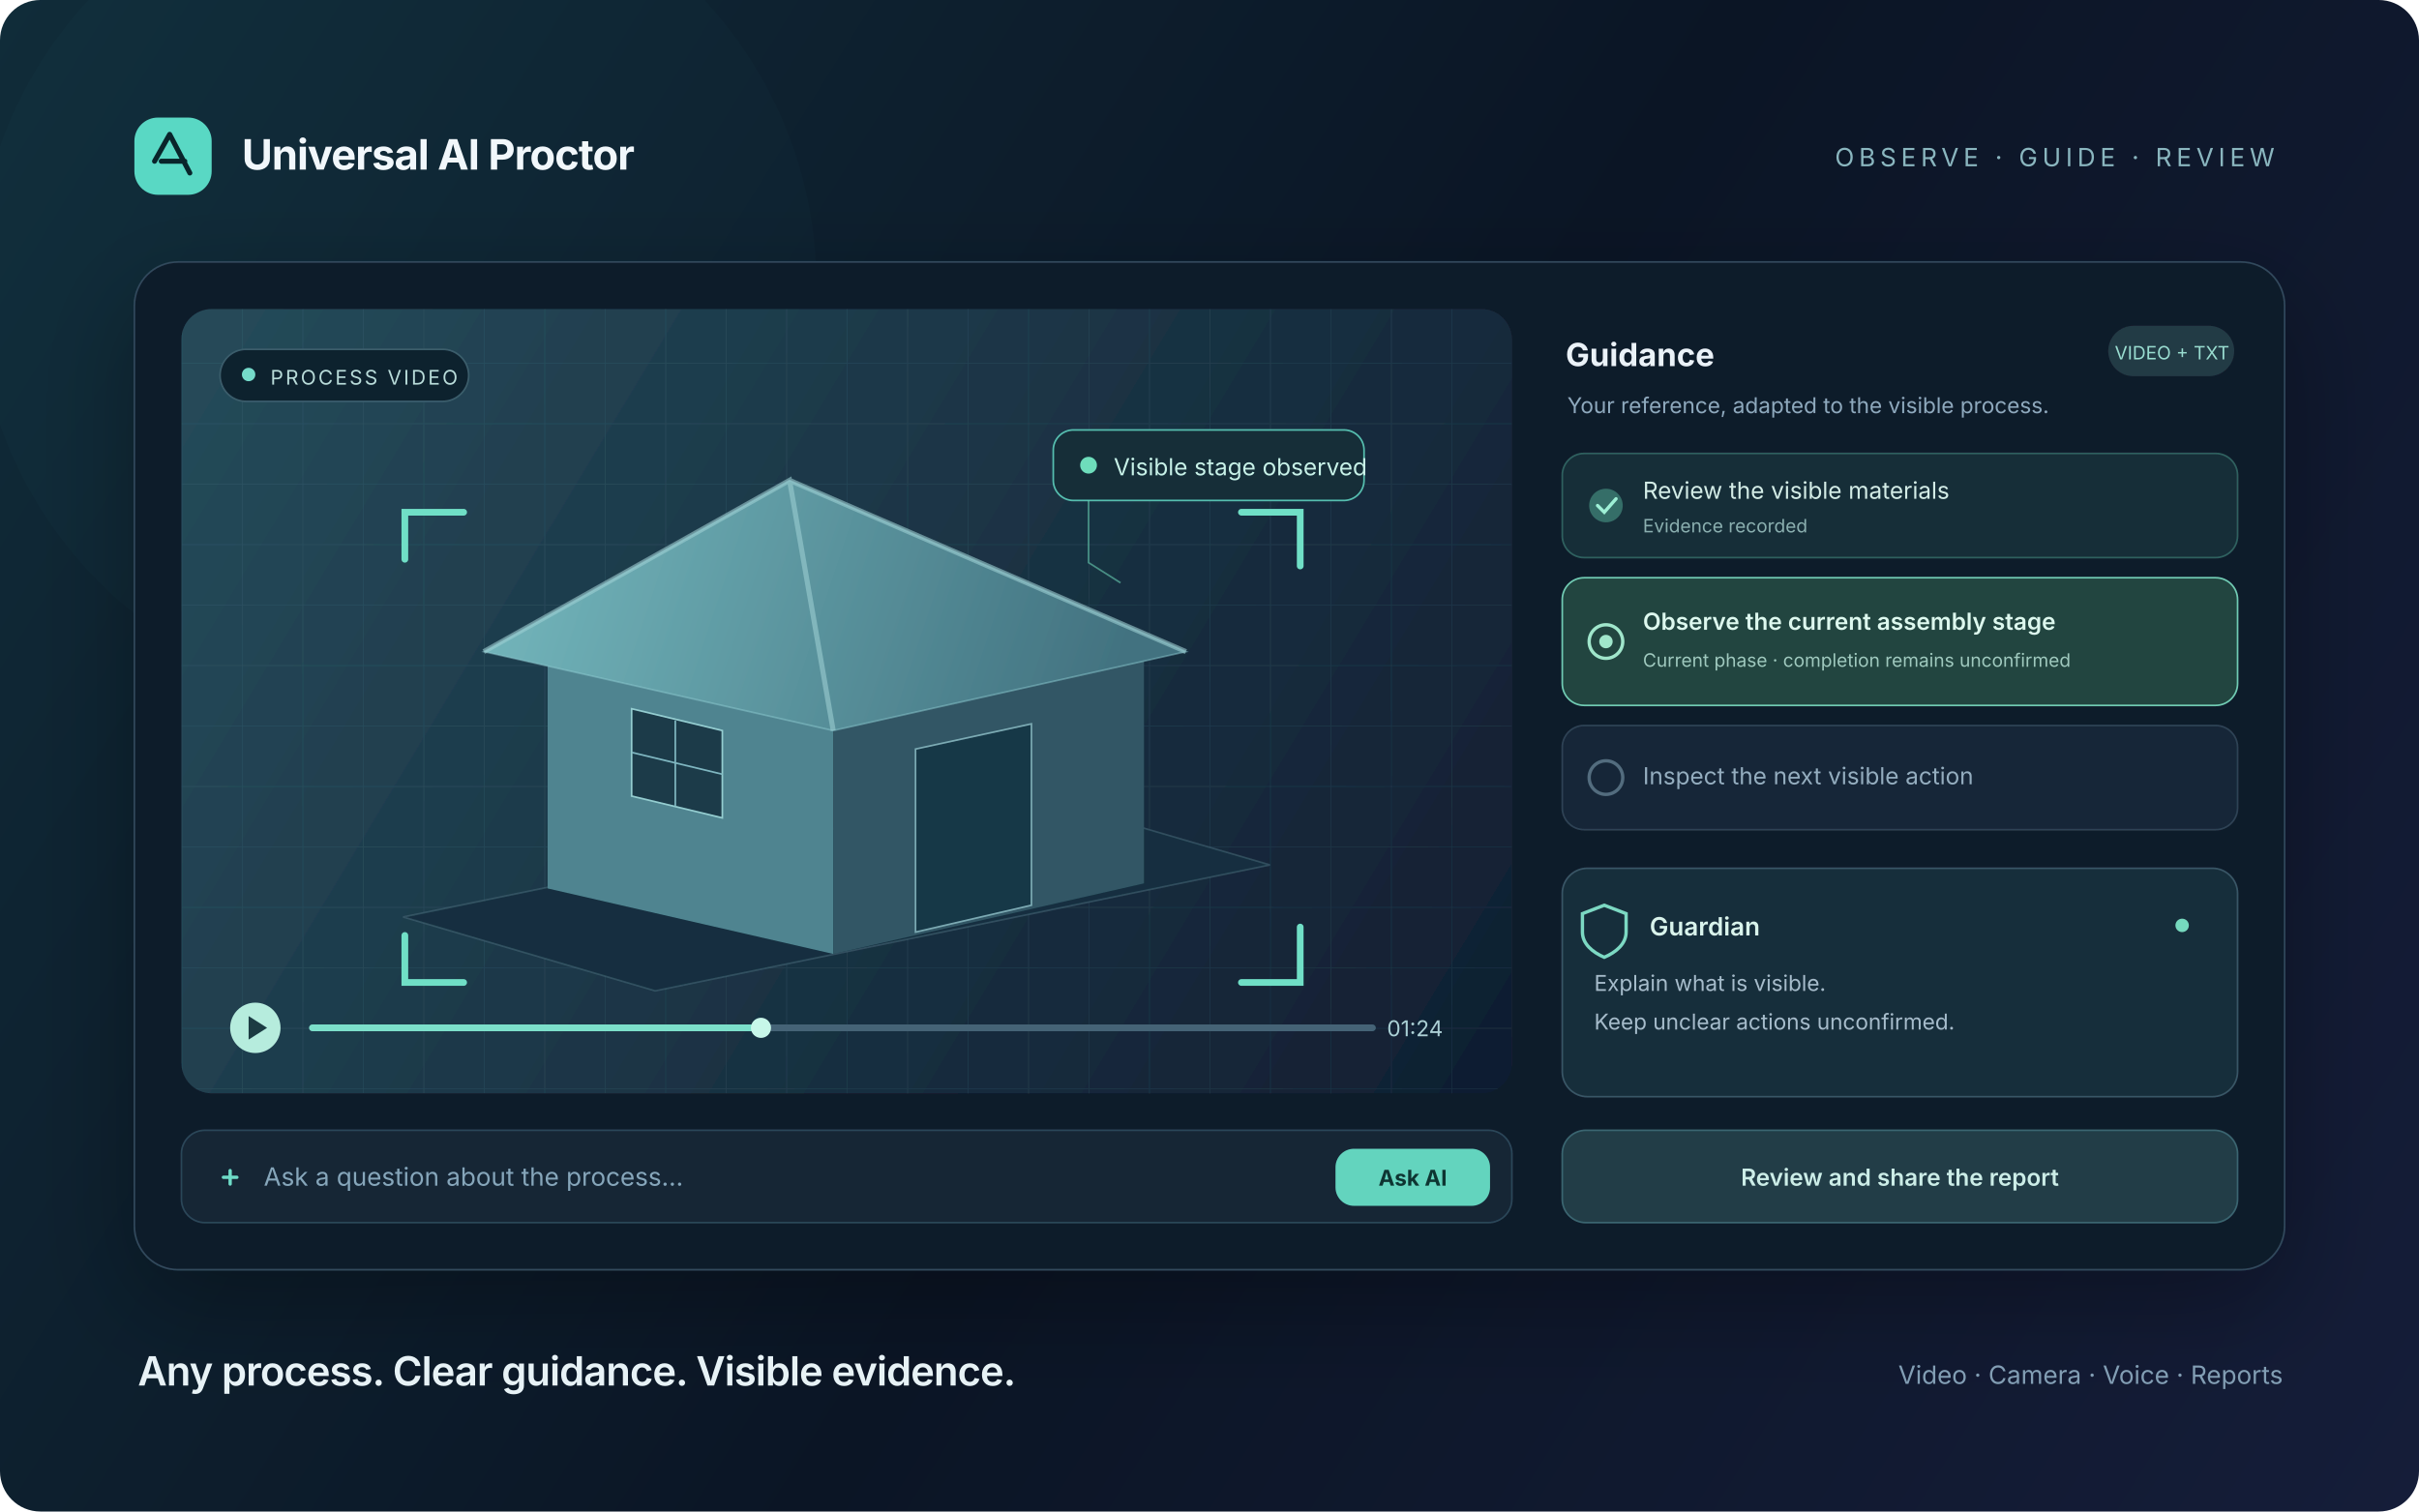
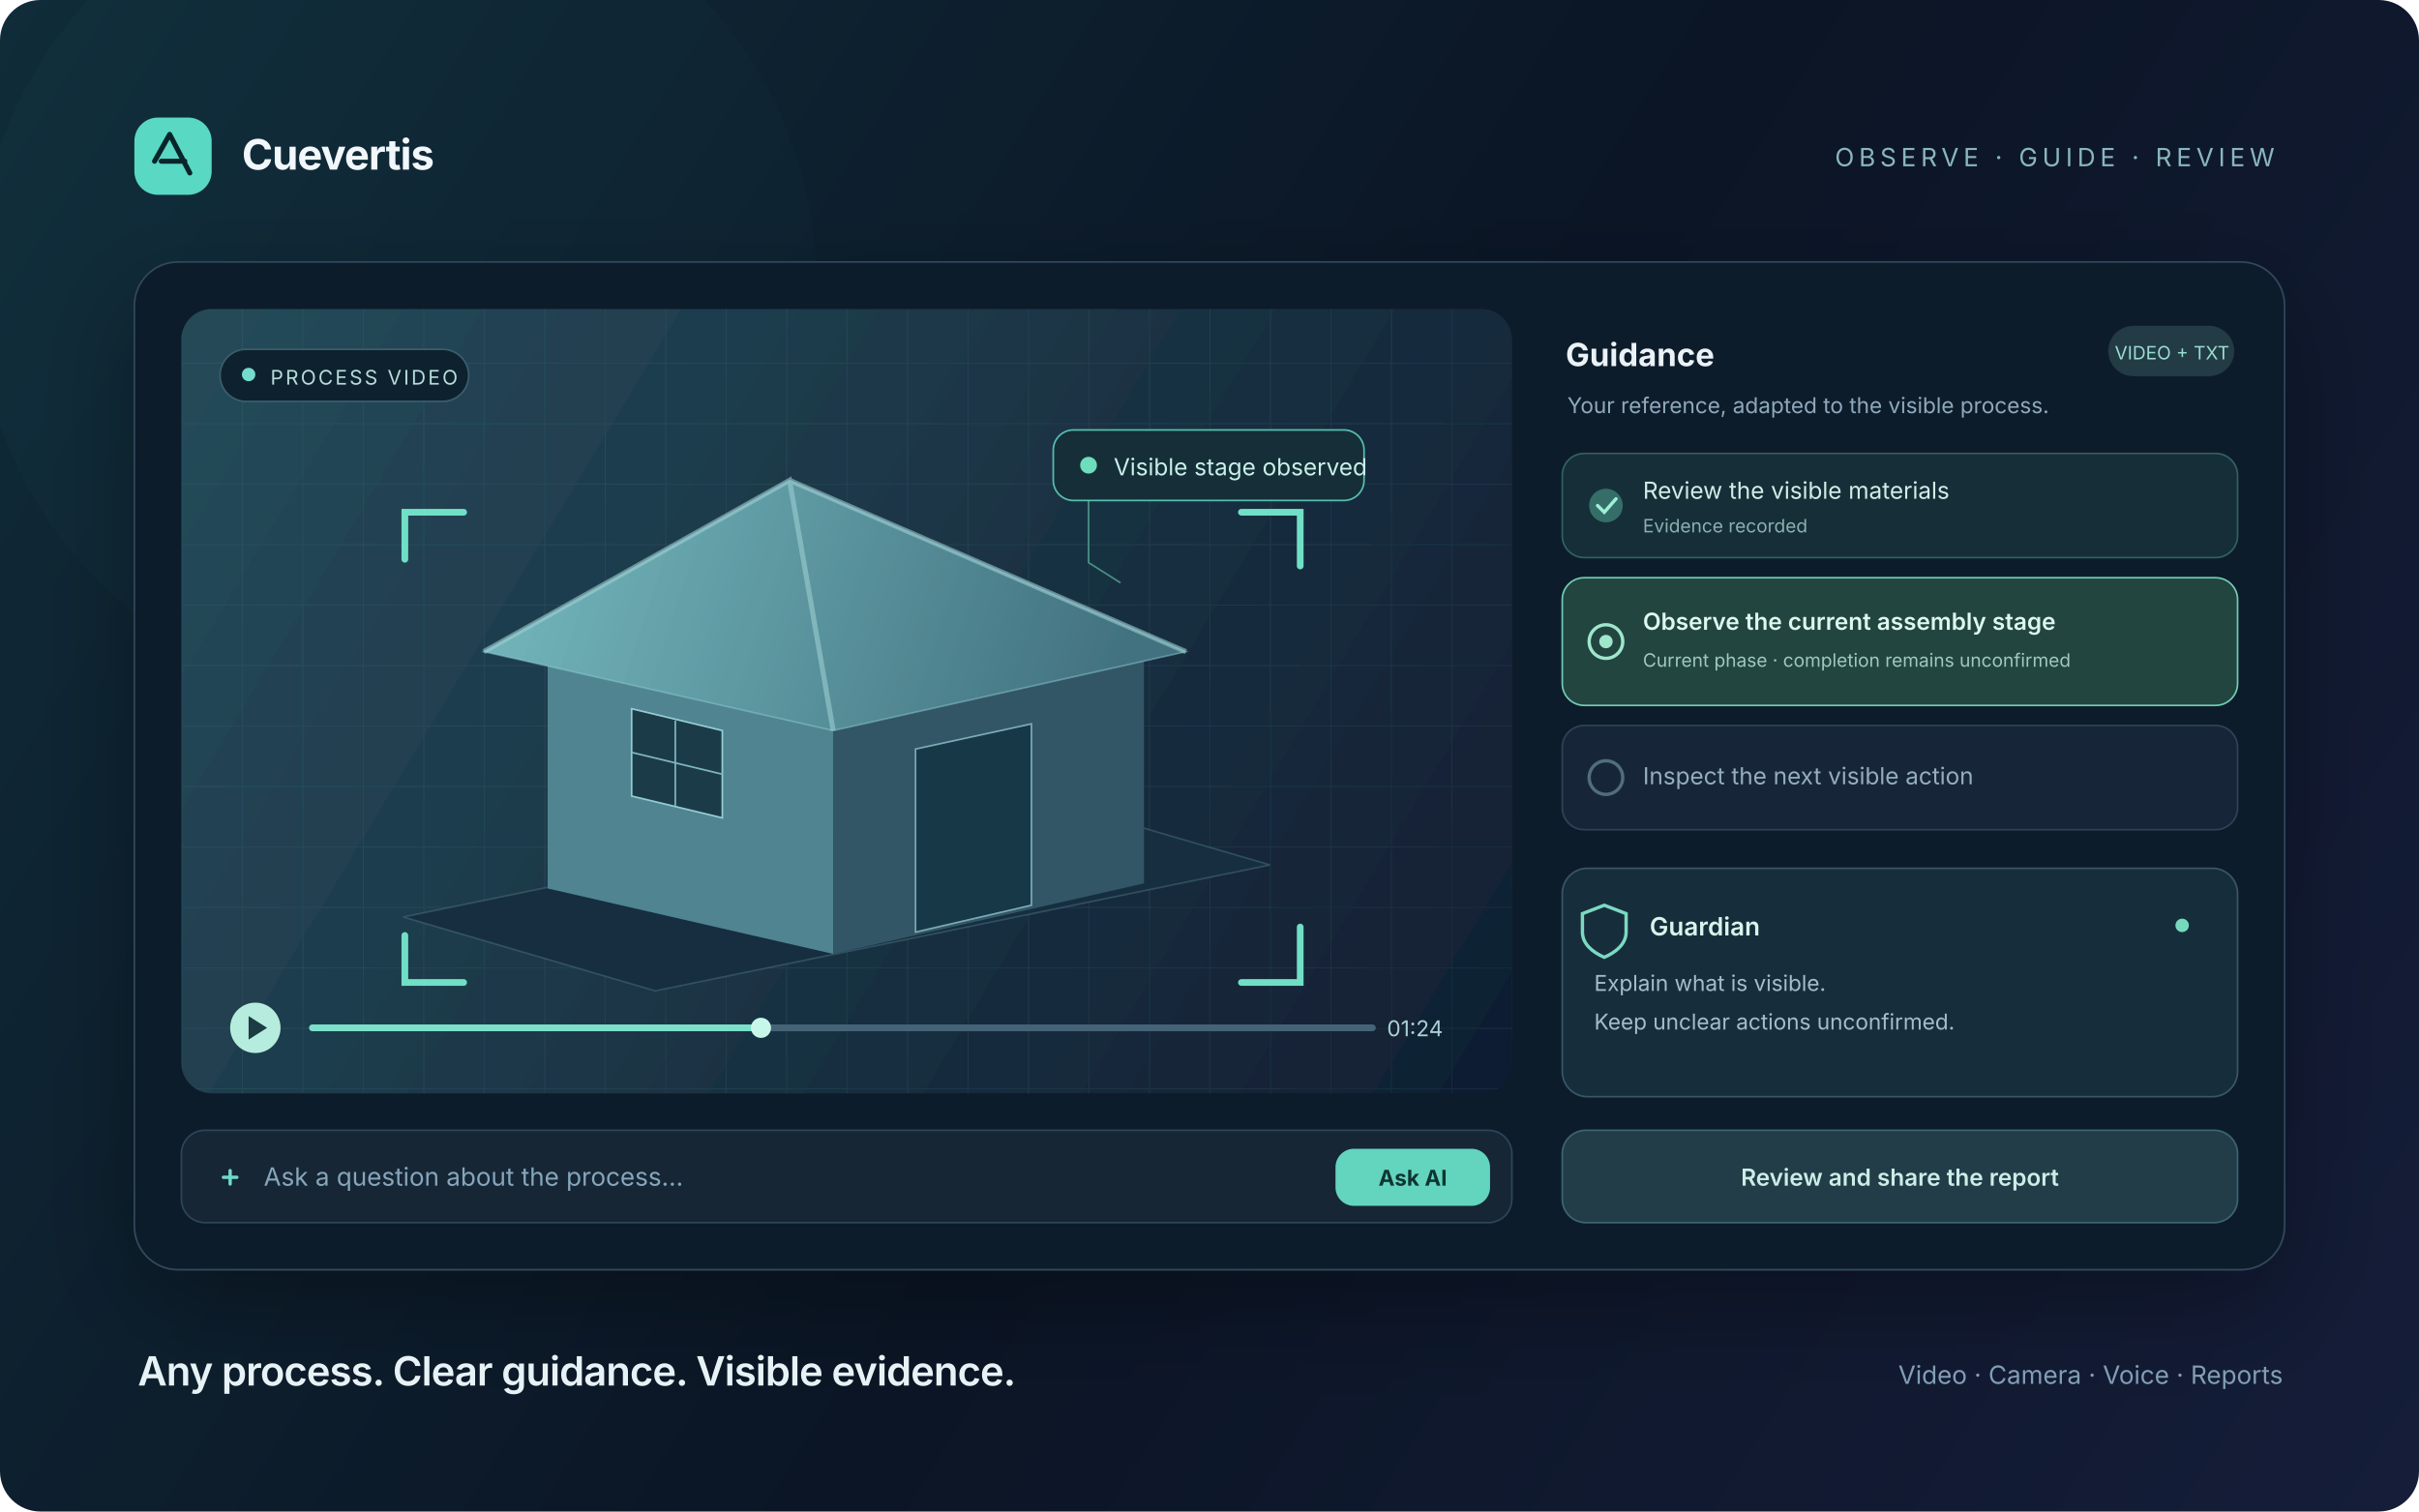
<svg xmlns="http://www.w3.org/2000/svg" width="1440" height="900" viewBox="0 0 1440 900" fill="none">
  <defs>
    <linearGradient id="bg" x1="0" y1="0" x2="1440" y2="900" gradientUnits="userSpaceOnUse">
      <stop stop-color="#102C39" />
      <stop offset=".52" stop-color="#0B1525" />
      <stop offset="1" stop-color="#151D39" />
    </linearGradient>
    <linearGradient id="frame" x1="130" y1="190" x2="893" y2="649" gradientUnits="userSpaceOnUse">
      <stop stop-color="#254A59" />
      <stop offset="1" stop-color="#101E31" />
    </linearGradient>
    <linearGradient id="roof" x1="302" y1="361" x2="641" y2="473" gradientUnits="userSpaceOnUse">
      <stop stop-color="#71B3B9" />
      <stop offset="1" stop-color="#427280" />
    </linearGradient>
    <filter id="shadow" x="-30%" y="-30%" width="160%" height="180%">
      <feDropShadow dx="0" dy="22" stdDeviation="30" flood-color="#000" flood-opacity=".3" />
    </filter>
    <pattern id="grid" width="36" height="36" patternUnits="userSpaceOnUse">
      <path d="M36 0H0V36" stroke="#6AABB5" stroke-opacity=".1" />
    </pattern>
  </defs>
  <rect width="1440" height="900" rx="24" fill="url(#bg)" />
  <circle cx="236" cy="170" r="250" fill="#37AFAA" opacity=".025" />
  <g font-family="Inter, Arial, sans-serif">
    <rect x="80" y="70" width="46" height="46" rx="14" fill="#59D8C4" />
    <path d="M92 96L101 80L113 103M96 96H110" stroke="#09252B" stroke-width="3" stroke-linecap="round" stroke-linejoin="round" />
-     <text x="144" y="101" fill="#F1F7FB" font-size="25" font-weight="700" letter-spacing="-.5">Universal AI Proctor</text>
+     <text x="144" y="101" fill="#F1F7FB" font-size="25" font-weight="700" letter-spacing="-.5">Cuevertis</text>
    <text x="1354" y="99" text-anchor="end" fill="#8AB6BF" font-size="15" letter-spacing="2.8">OBSERVE · GUIDE · REVIEW</text>
    <g filter="url(#shadow)">
      <rect x="80" y="156" width="1280" height="600" rx="26" fill="#101B2A" stroke="#30485B" />
      <rect x="108" y="184" width="792" height="467" rx="18" fill="url(#frame)" />
      <rect x="108" y="184" width="792" height="467" rx="18" fill="url(#grid)" />
      <rect x="131" y="208" width="148" height="31" rx="15.5" fill="#0D202E" stroke="#3B5D6B" />
      <circle cx="148" cy="223" r="4" fill="#74DBCA" />
      <text x="161" y="229" fill="#B8DCD9" font-size="12" letter-spacing="1.3">PROCESS VIDEO</text>
      <path d="M240 546L390 590L756 515L605 471L240 546Z" fill="#142F3F" stroke="#547686" stroke-opacity=".45" />
      <path d="M326 388L326 529L496 568L496 425L326 388Z" fill="#4F8490" />
      <path d="M496 425L681 387L681 526L496 568L496 425Z" fill="#315665" />
      <path d="M288 388L470 286L706 388L496 435L288 388Z" fill="url(#roof)" stroke="#8CCBD0" stroke-opacity=".5" />
      <path d="M288 388L470 286L496 435M470 286L706 388" stroke="#9ECFD3" stroke-width="3" stroke-opacity=".58" />
      <path d="M376 422L430 435L430 487L376 474V422Z" fill="#1B3B4A" stroke="#94CDD0" />
      <path d="M402 429V480M376 448L430 461" stroke="#7FB6C0" />
      <path d="M545 446L614 431V539L545 555V446Z" fill="#173747" stroke="#7BAAB3" />
      <path d="M241 333V305H276M739 305H774V337M241 557V585H276M739 585H774V552" stroke="#70DFC6" stroke-width="4" stroke-linecap="round" />
      <rect x="627" y="256" width="185" height="42" rx="12" fill="#122E39" stroke="#57BEAF" />
      <circle cx="648" cy="277" r="5" fill="#6EDDBB" />
      <text x="663" y="283" fill="#C8F1E7" font-size="14">Visible stage observed</text>
      <path d="M648 298V335L667 347" stroke="#6EDDBB" stroke-opacity=".55" />
      <rect x="137" y="597" width="30" height="30" rx="15" fill="#B6ECDD" />
      <path d="M148 605L159 612L148 619V605Z" fill="#1A3B43" />
      <path d="M186 612H817" stroke="#446476" stroke-width="4" stroke-linecap="round" />
      <path d="M186 612H453" stroke="#7BDFCA" stroke-width="4" stroke-linecap="round" />
      <circle cx="453" cy="612" r="6" fill="#C7F7E9" />
      <text x="859" y="617" text-anchor="end" fill="#ABD0D5" font-size="13">01:24</text>
      <rect x="108" y="673" width="792" height="55" rx="14" fill="#142536" stroke="#2C4658" />
      <path d="M133 701H141M137 697V705" stroke="#6EDBC7" stroke-width="2" stroke-linecap="round" />
      <text x="157" y="706" fill="#86A6BA" font-size="15">Ask a question about the process…</text>
      <rect x="795" y="684" width="92" height="34" rx="11" fill="#64D4BE" />
      <text x="841" y="706" text-anchor="middle" fill="#103633" font-size="13" font-weight="700">Ask AI</text>
      <text x="932" y="218" fill="#EAF2F8" font-size="19" font-weight="700">Guidance</text>
      <rect x="1255" y="194" width="75" height="30" rx="15" fill="#233A45" />
      <text x="1293" y="214" text-anchor="middle" fill="#99DDD0" font-size="11">VIDEO + TXT</text>
      <text x="933" y="246" fill="#8DA9BD" font-size="13">Your reference, adapted to the visible process.</text>
      <rect x="930" y="270" width="402" height="62" rx="13" fill="#172E39" stroke="#2F615F" />
      <circle cx="956" cy="301" r="10" fill="#356E67" />
      <path d="M951 301L955 305L962 297" stroke="#9EF0D6" stroke-width="2" stroke-linecap="round" />
      <text x="978" y="297" fill="#D3ECE6" font-size="14">Review the visible materials</text>
      <text x="978" y="317" fill="#8AAFAF" font-size="11">Evidence recorded</text>
      <rect x="930" y="344" width="402" height="76" rx="13" fill="#21443F" stroke="#70CBB3" />
      <circle cx="956" cy="382" r="10" stroke="#A0E6CB" stroke-width="2" />
      <circle cx="956" cy="382" r="4" fill="#A0E6CB" />
      <text x="978" y="375" fill="#DDF8EE" font-size="14" font-weight="600">Observe the current assembly stage</text>
      <text x="978" y="397" fill="#9FC9BE" font-size="11">Current phase · completion remains unconfirmed</text>
      <rect x="930" y="432" width="402" height="62" rx="13" fill="#162637" stroke="#2E4355" />
      <circle cx="956" cy="463" r="10" stroke="#526C7E" stroke-width="2" />
      <text x="978" y="467" fill="#94ADBF" font-size="14">Inspect the next visible action</text>
      <rect x="930" y="517" width="402" height="136" rx="15" fill="#192D3A" stroke="#385666" />
      <path d="M955 539L968 544V555C968 562 962 567 955 570C948 567 942 562 942 555V544L955 539Z" stroke="#7BD9C3" stroke-width="2" />
      <text x="982" y="557" fill="#D9F4EC" font-size="15" font-weight="600">Guardian</text>
      <circle cx="1299" cy="551" r="4" fill="#76D9BE" />
      <text x="949" y="590" fill="#A5BCCB" font-size="13">Explain what is visible.</text>
      <text x="949" y="613" fill="#A5BCCB" font-size="13">Keep unclear actions unconfirmed.</text>
      <rect x="930" y="673" width="402" height="55" rx="14" fill="#203D47" stroke="#3A6570" />
      <text x="1131" y="706" text-anchor="middle" fill="#CCEDE7" font-size="14" font-weight="600">Review and share the report</text>
    </g>
    <text x="82" y="825" fill="#E7F2F6" font-size="24" font-weight="600" letter-spacing="-.5">Any process. Clear guidance. Visible evidence.</text>
    <text x="1359" y="824" text-anchor="end" fill="#829EB4" font-size="15">Video · Camera · Voice · Reports</text>
  </g>
</svg>
